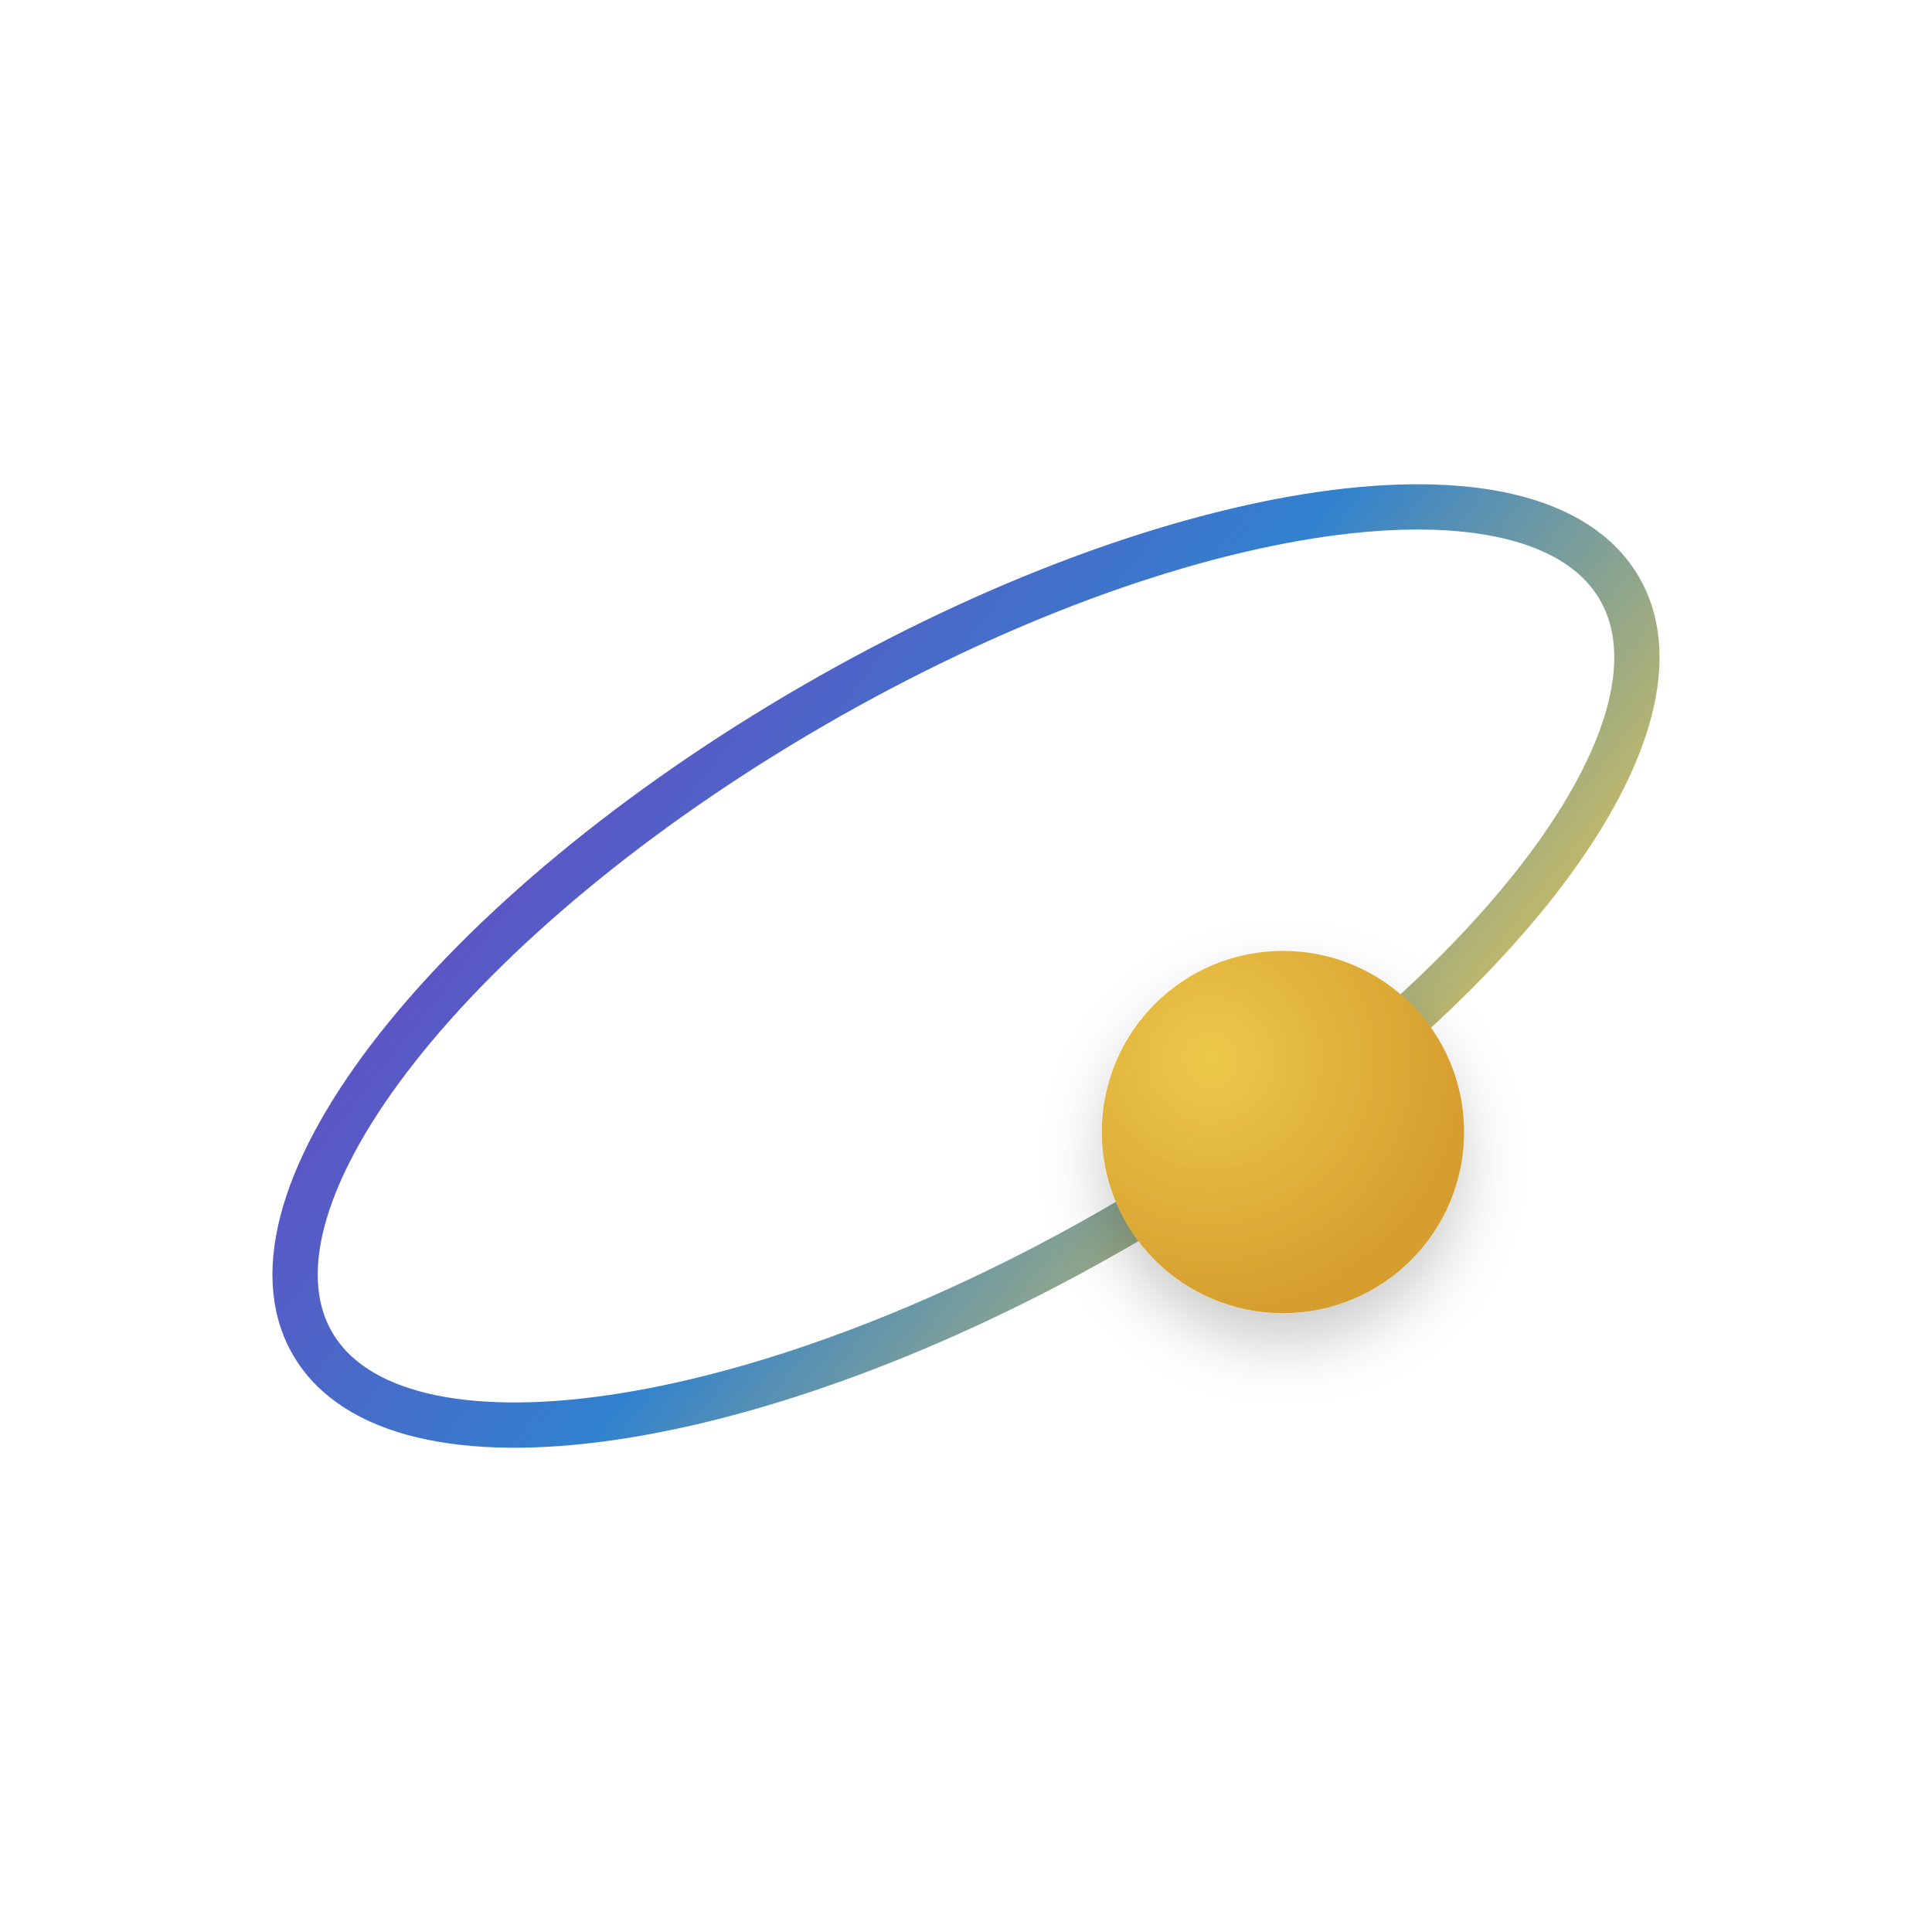
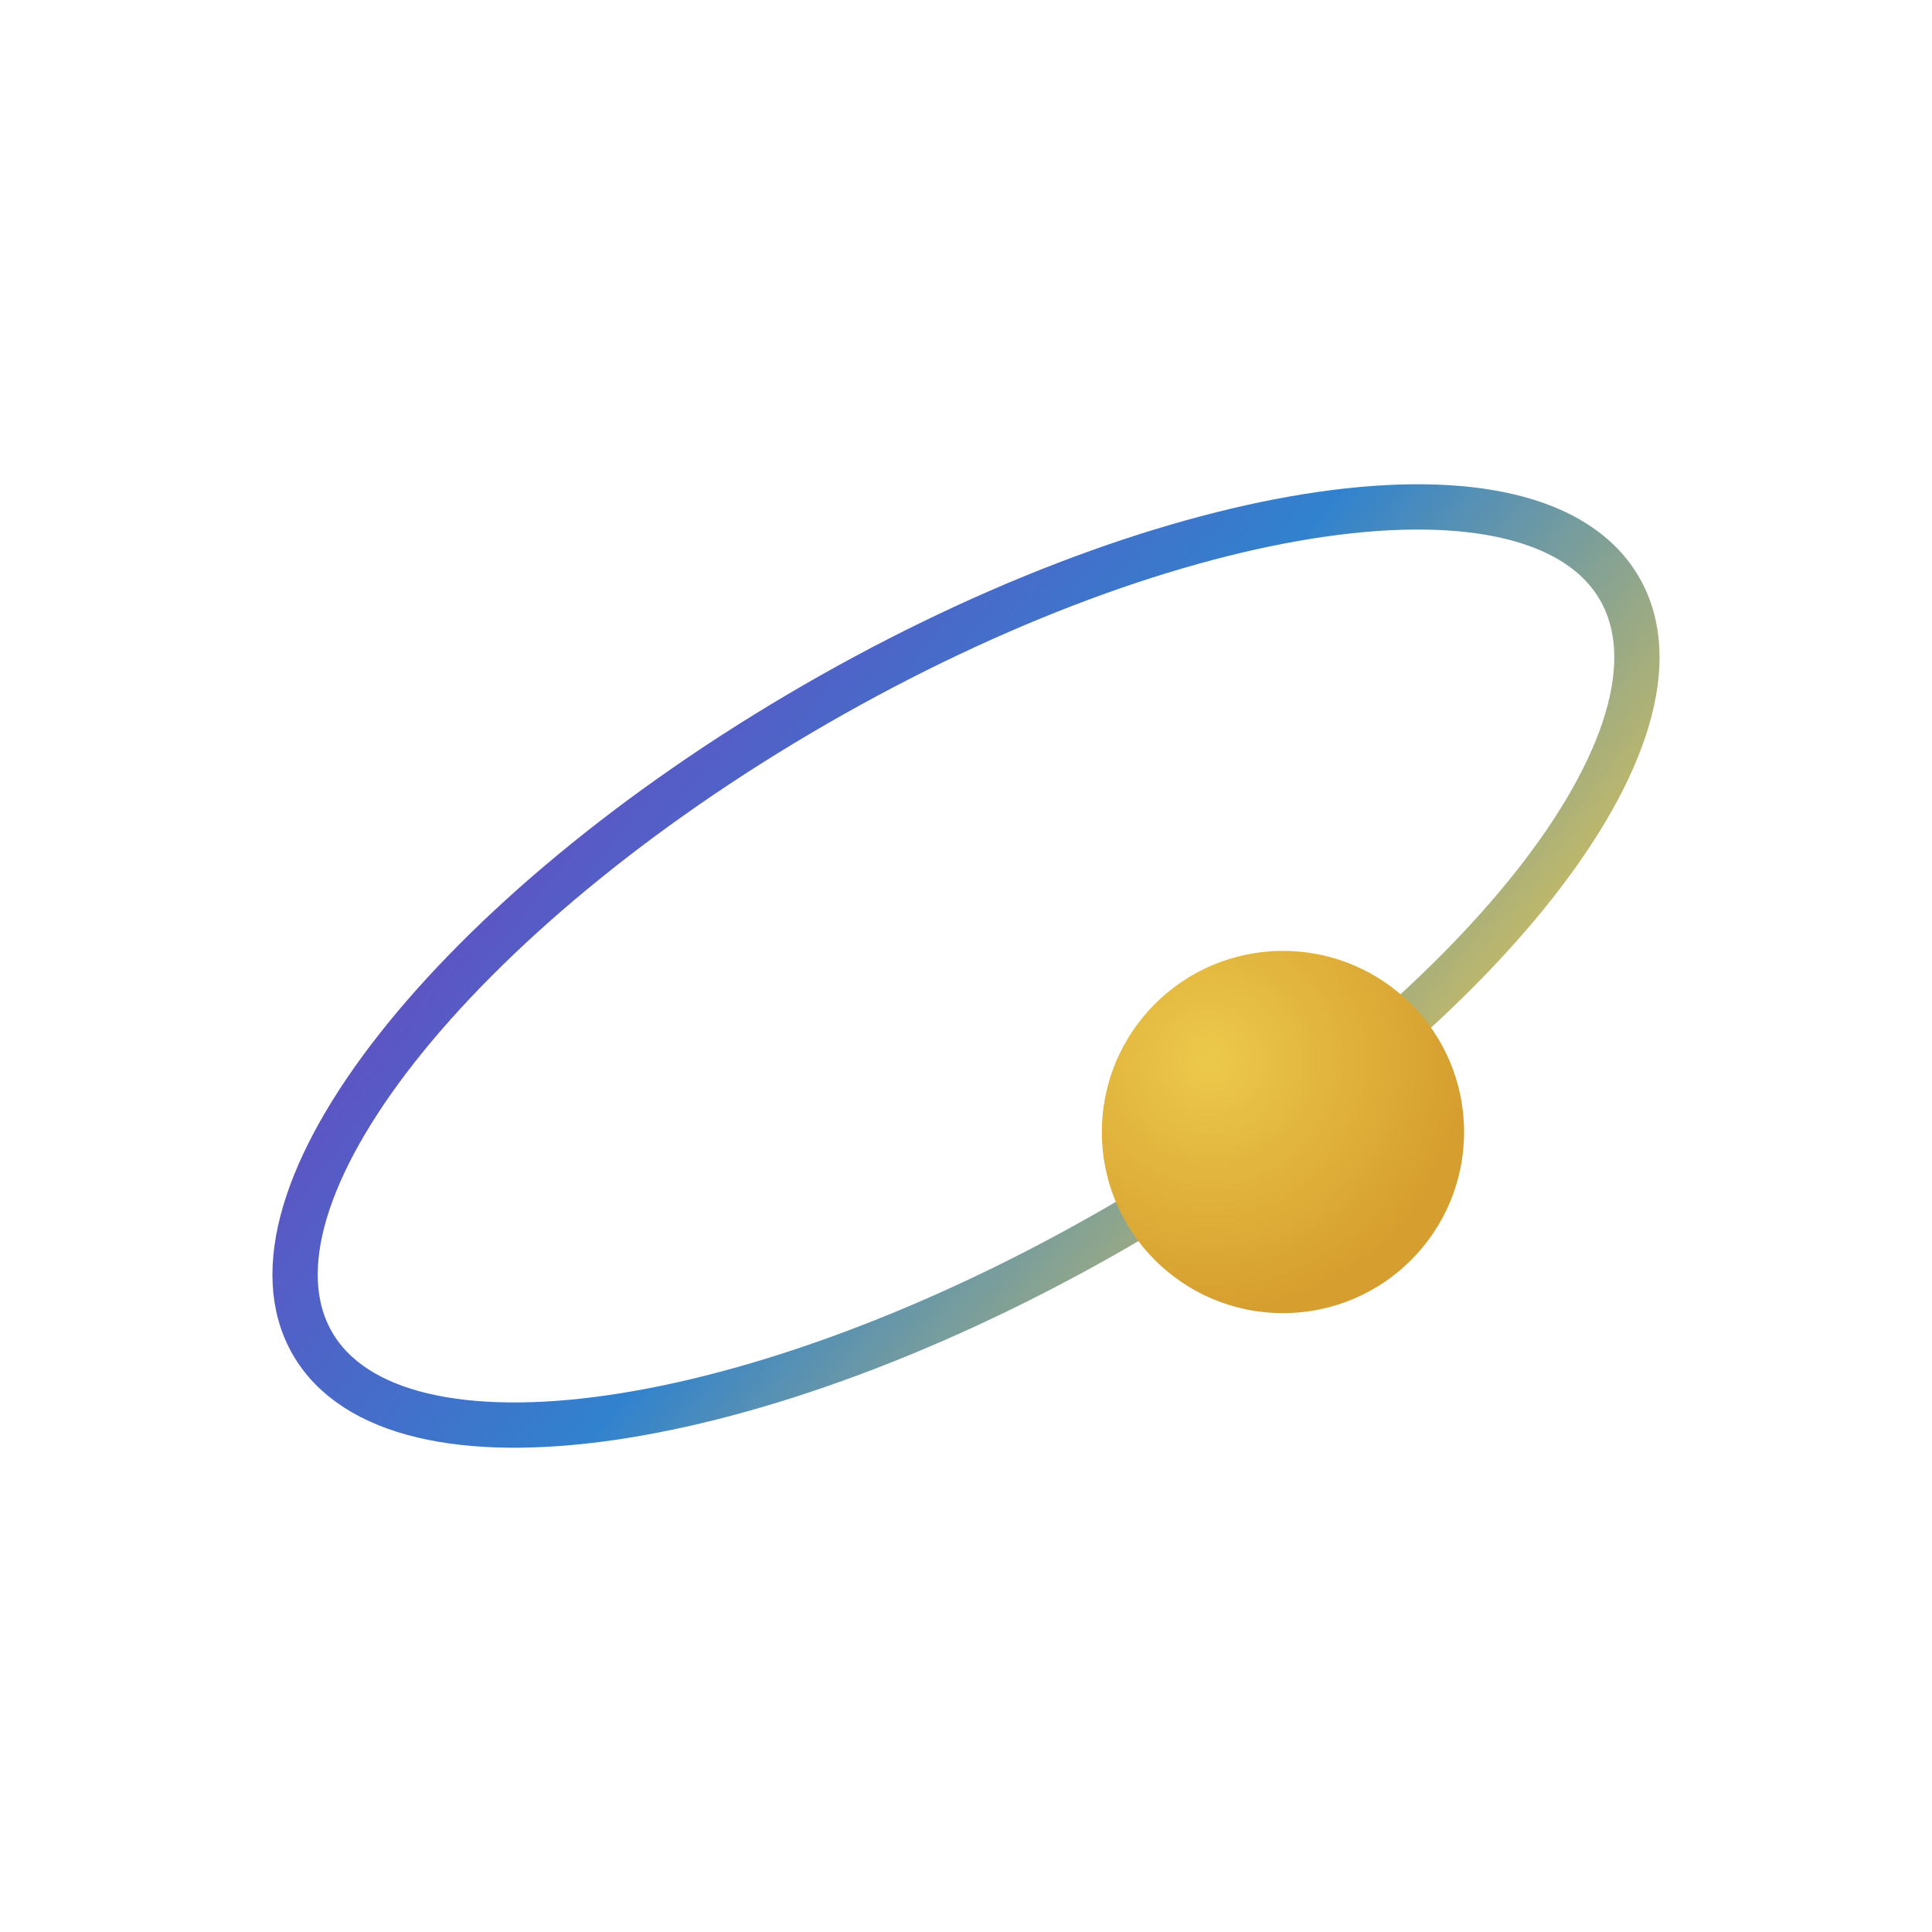
<svg xmlns="http://www.w3.org/2000/svg" width="256" height="256" viewBox="0 0 256 256">
  <defs>
    <linearGradient id="astrologyGradient" x1="0%" y1="0%" x2="100%" y2="100%">
      <stop offset="0%" stop-color="#6B46C1" />
      <stop offset="50%" stop-color="#3182CE" />
      <stop offset="100%" stop-color="#ECC94B" />
    </linearGradient>
    <radialGradient id="planetGradient" cx="30%" cy="30%" r="70%">
      <stop offset="0%" stop-color="#ECC94B" />
      <stop offset="100%" stop-color="#D69E2E" />
    </radialGradient>
-     <filter id="shadow" x="-50%" y="-50%" width="200%" height="200%">
-       <feDropShadow dx="0" dy="4" stdDeviation="4" flood-color="#000" flood-opacity="0.2" />
-     </filter>
  </defs>
  <ellipse cx="128" cy="128" rx="100" ry="40" fill="none" stroke="url(#astrologyGradient)" stroke-width="6" transform="rotate(-30,128,128)" />
-   <circle cx="170" cy="150" r="24" fill="url(#planetGradient)" filter="url(#shadow)" />
+   <circle cx="170" cy="150" r="24" fill="url(#planetGradient)" />
</svg>
